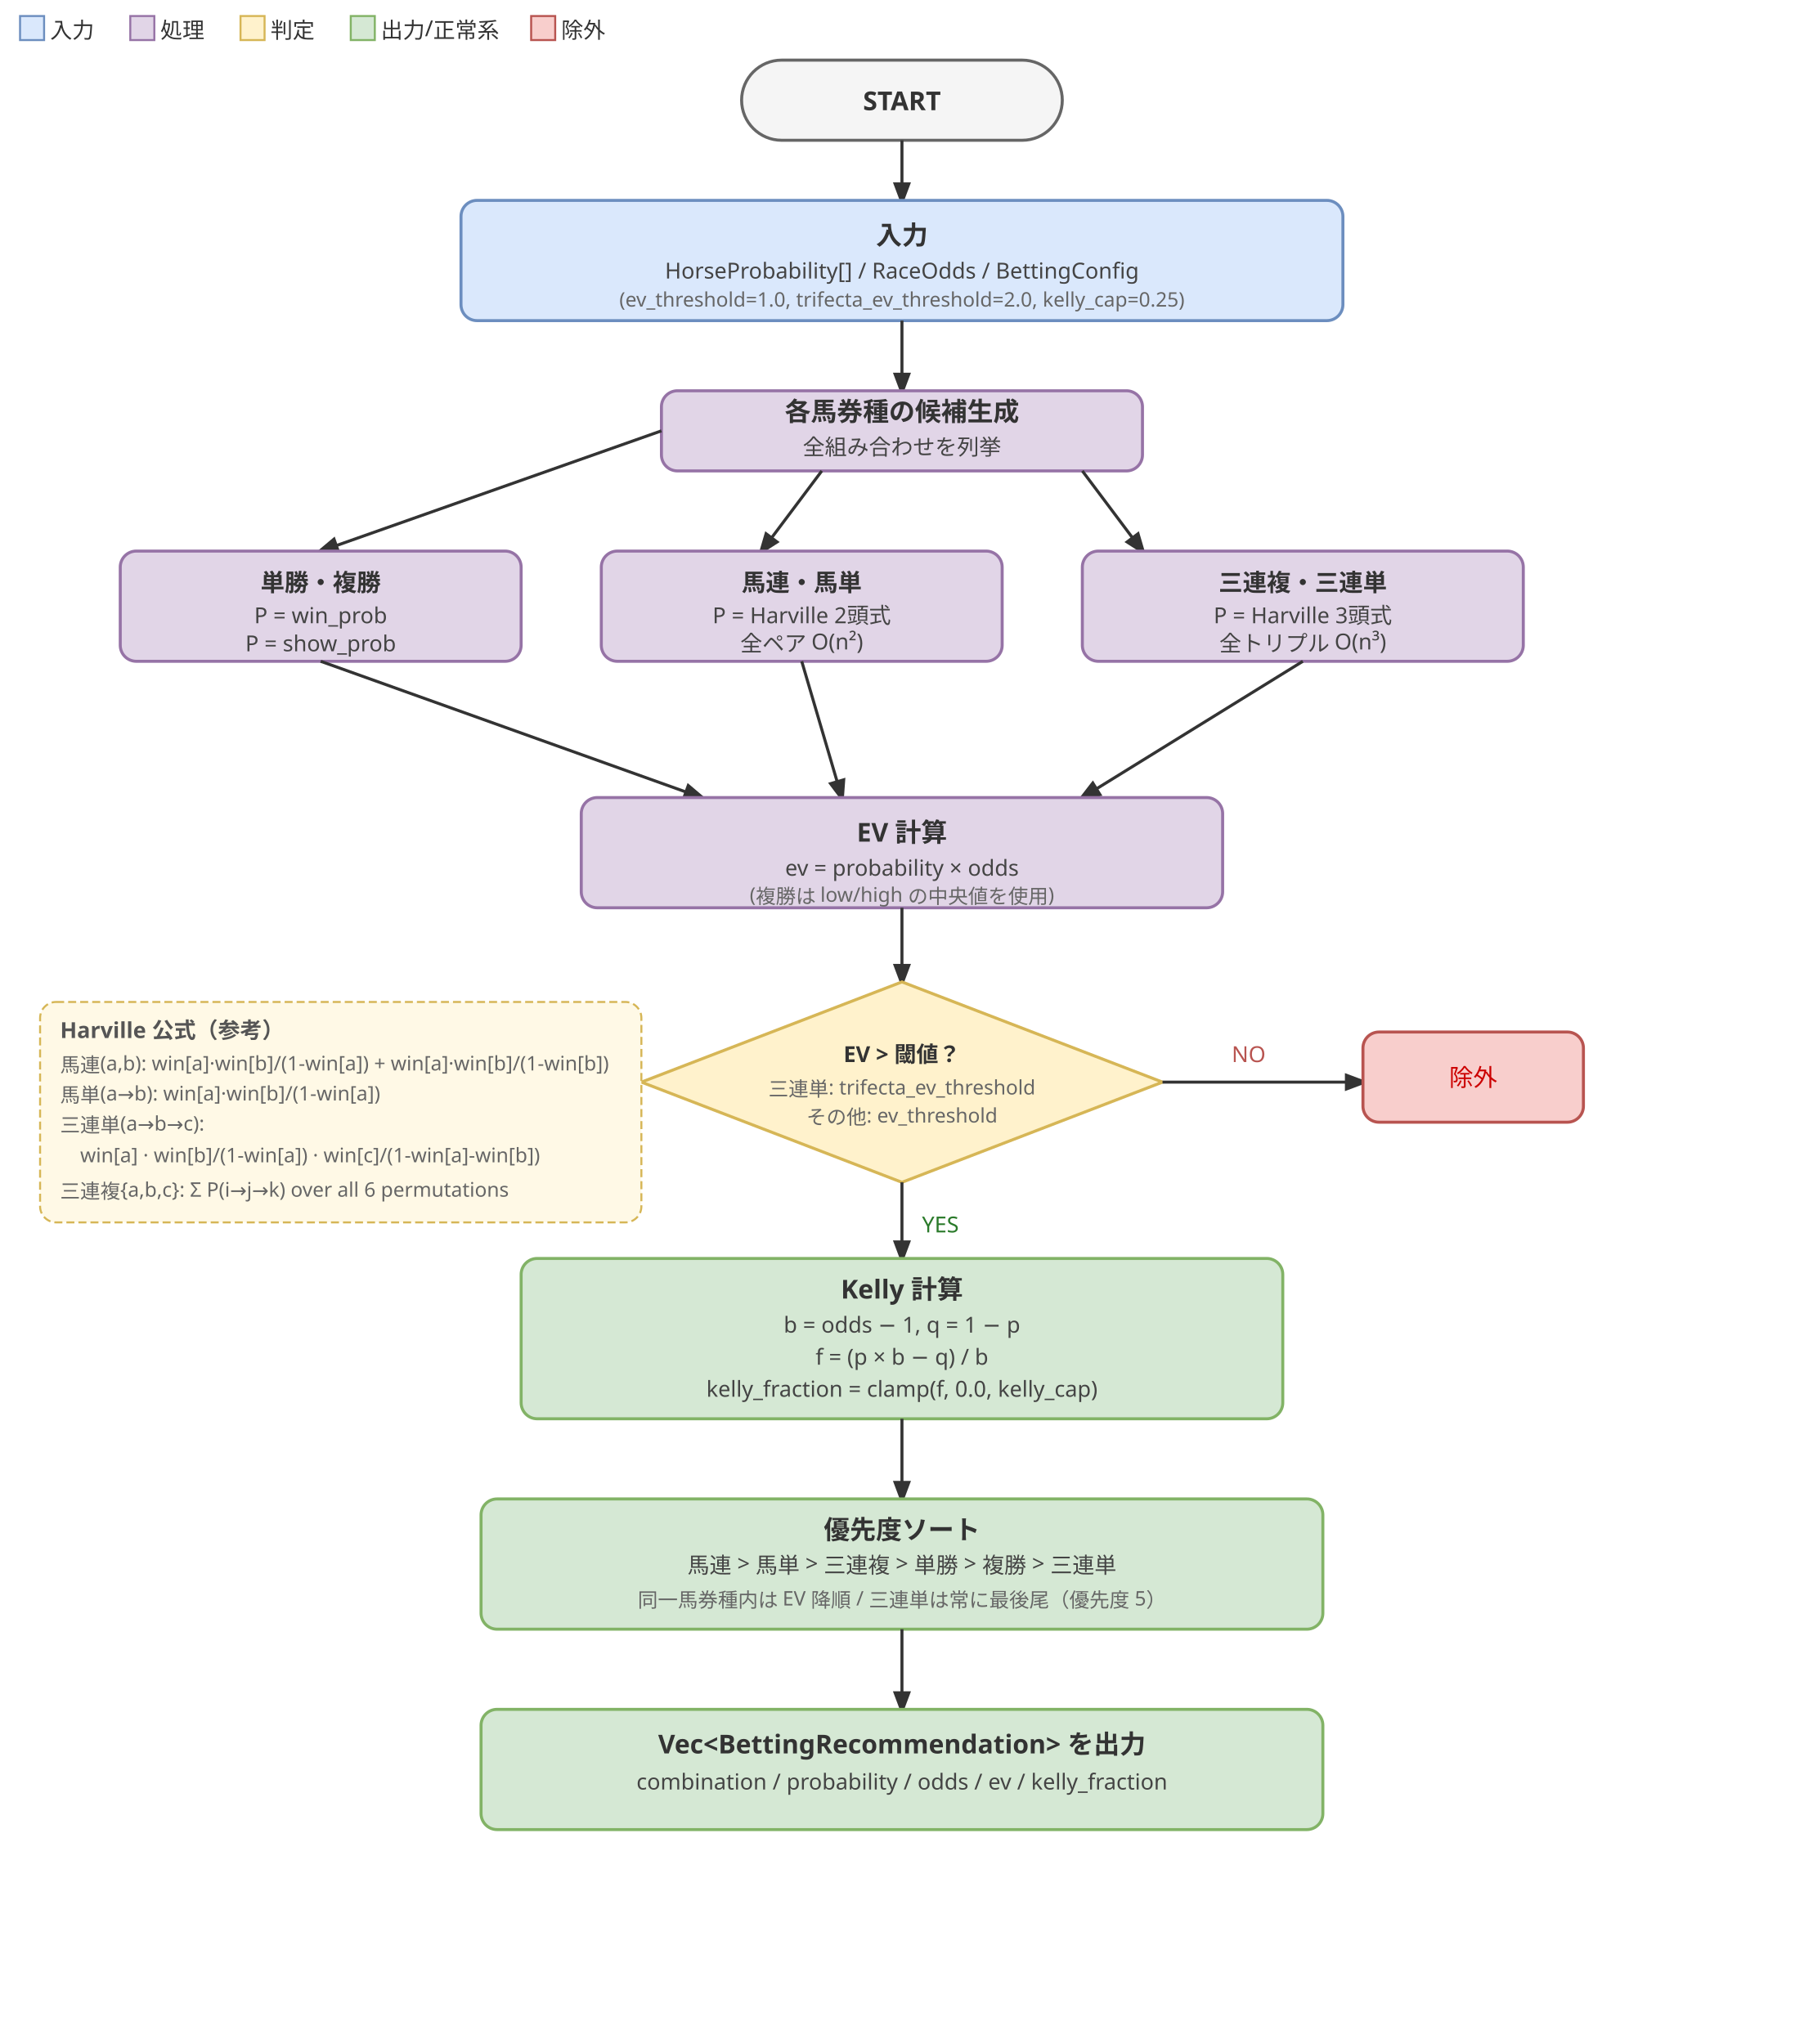
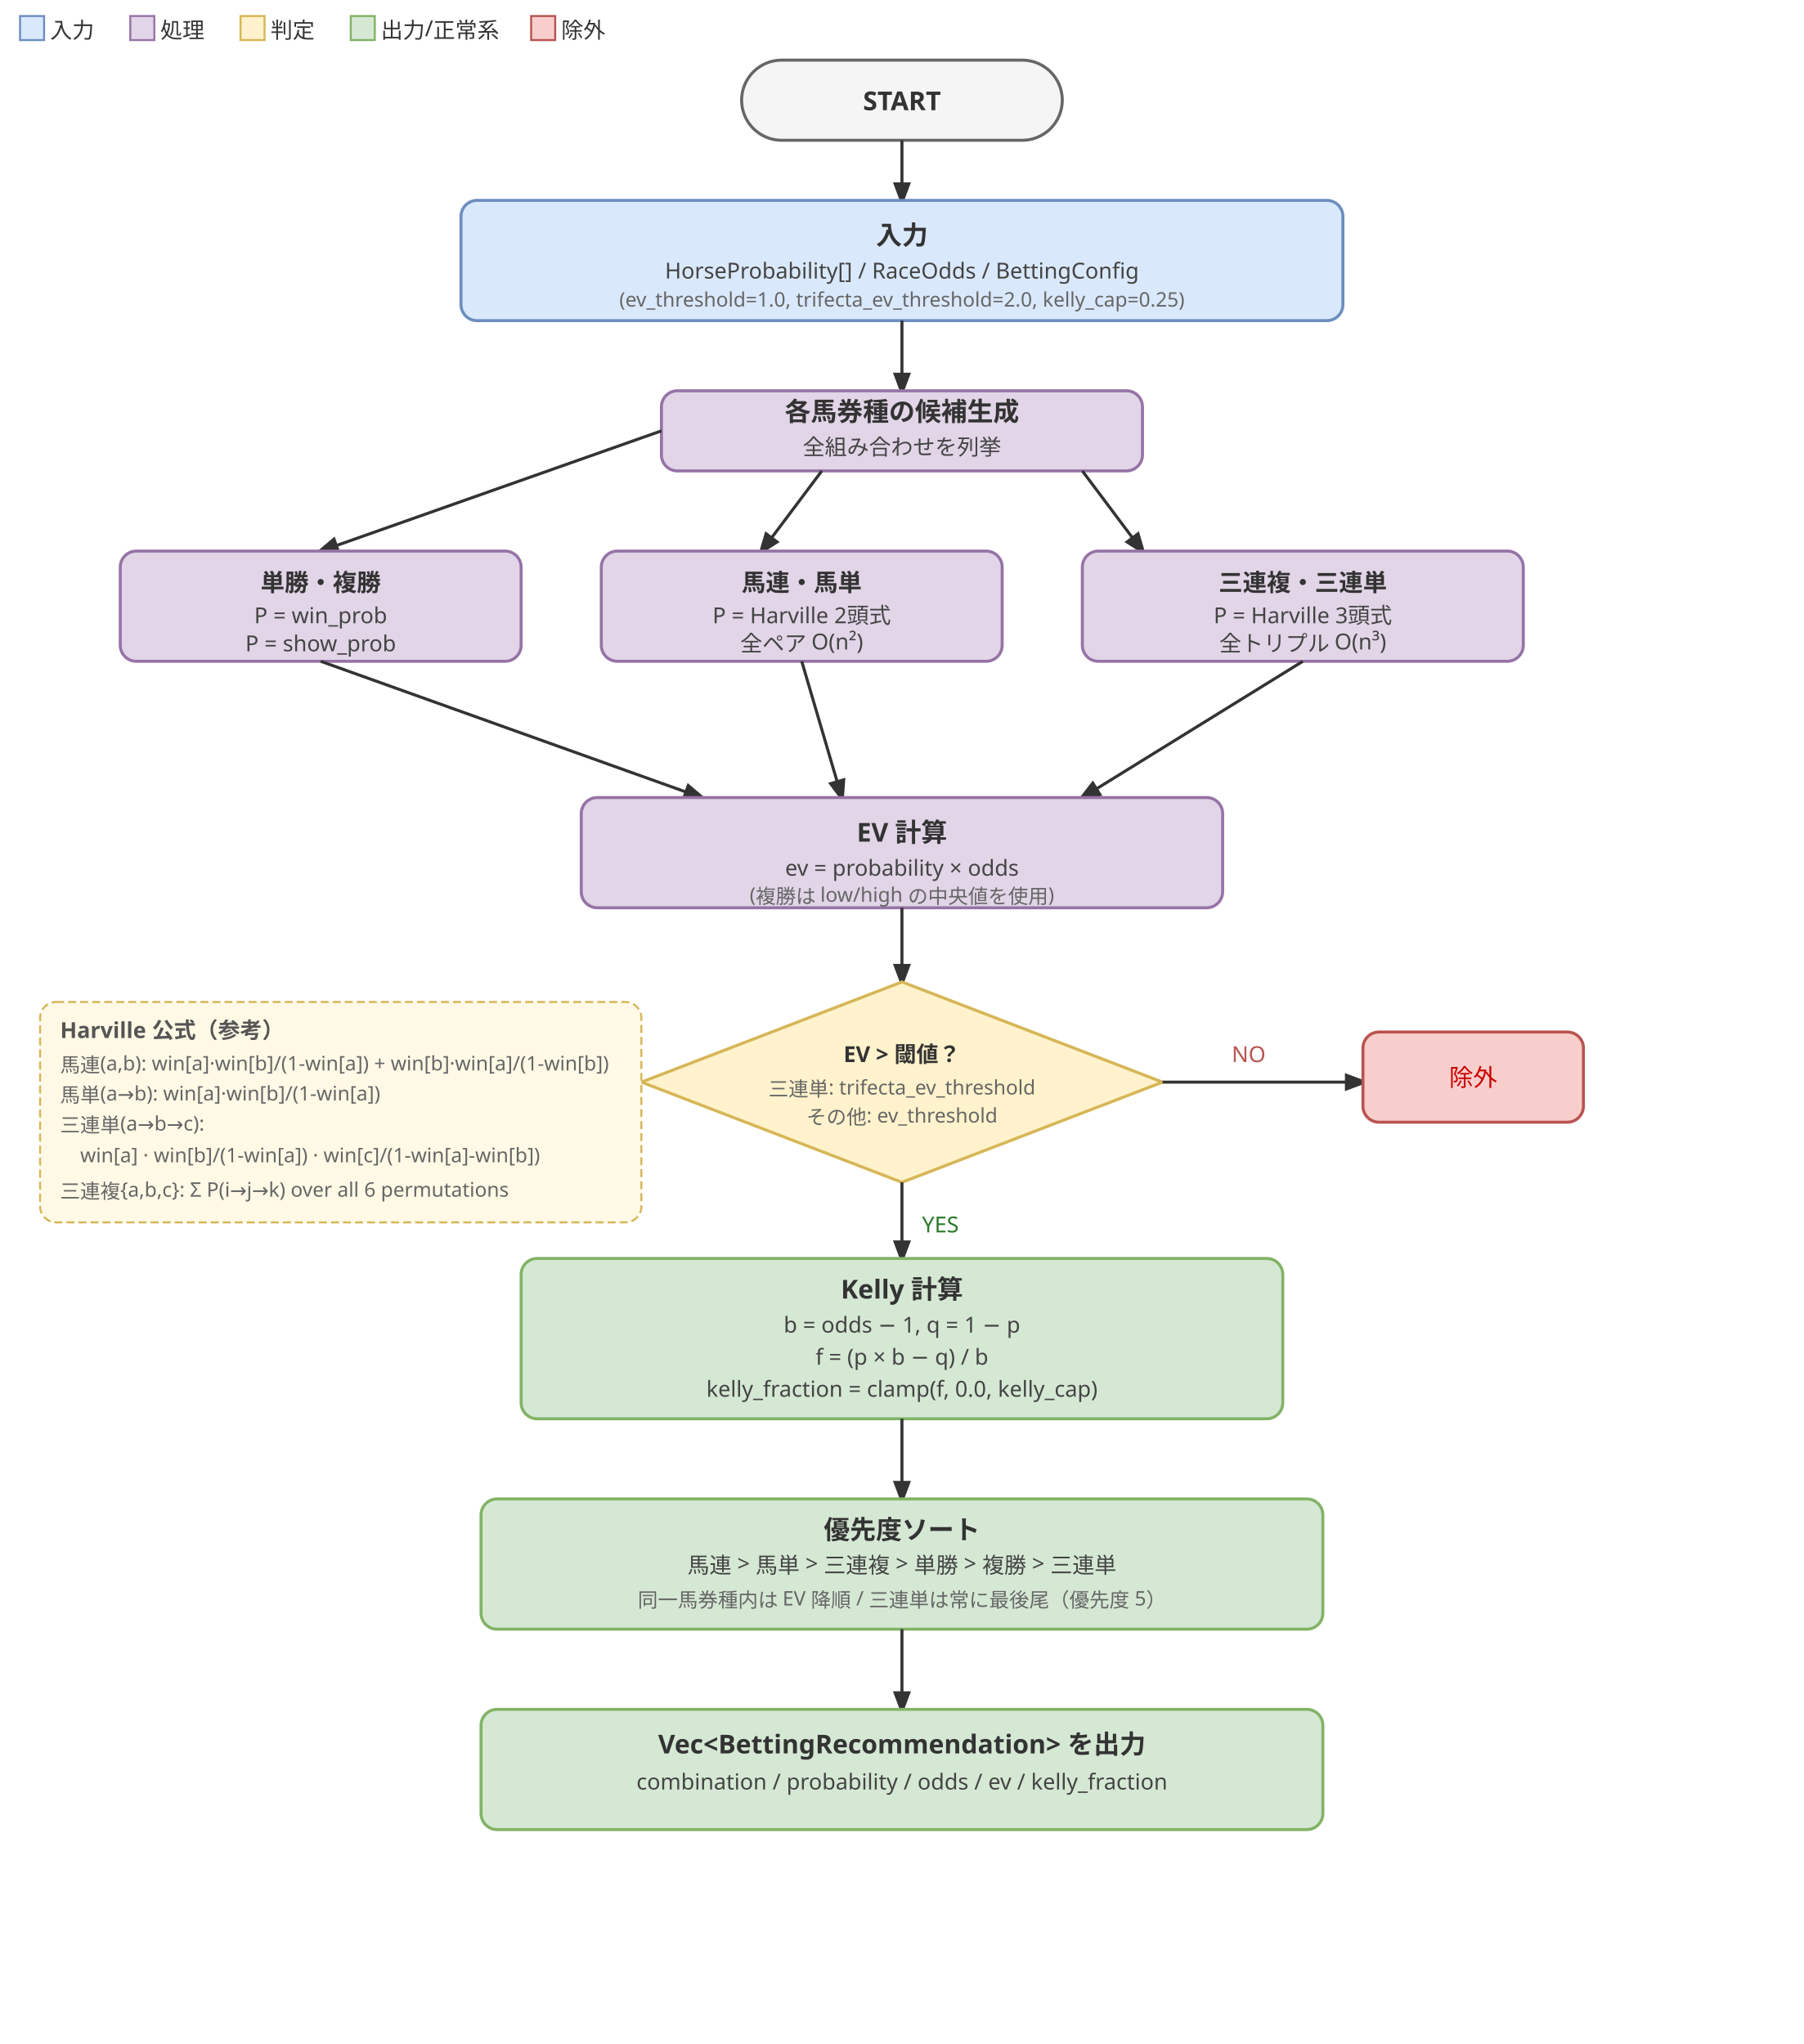
<svg xmlns="http://www.w3.org/2000/svg" width="900" height="1020" viewBox="0 0 900 1020" font-family="sans-serif" font-size="13">
  <defs>
    <marker id="arrow" markerWidth="8" markerHeight="8" refX="6" refY="3" orient="auto">
      <path d="M0,0 L0,6 L8,3 z" fill="#333" />
    </marker>
  </defs>
  <rect x="10" y="8" width="12" height="12" fill="#dae8fc" stroke="#6c8ebf" stroke-width="1" />
  <text x="25" y="19" font-size="11" fill="#333">入力</text>
  <rect x="65" y="8" width="12" height="12" fill="#e1d5e7" stroke="#9673a6" stroke-width="1" />
  <text x="80" y="19" font-size="11" fill="#333">処理</text>
  <rect x="120" y="8" width="12" height="12" fill="#fff2cc" stroke="#d6b656" stroke-width="1" />
  <text x="135" y="19" font-size="11" fill="#333">判定</text>
  <rect x="175" y="8" width="12" height="12" fill="#d5e8d4" stroke="#82b366" stroke-width="1" />
  <text x="190" y="19" font-size="11" fill="#333">出力/正常系</text>
  <rect x="265" y="8" width="12" height="12" fill="#f8cecc" stroke="#b85450" stroke-width="1" />
  <text x="280" y="19" font-size="11" fill="#333">除外</text>
  <rect x="370" y="30" width="160" height="40" rx="20" fill="#f5f5f5" stroke="#666" stroke-width="1.5" />
  <text x="450" y="55" text-anchor="middle" font-weight="bold" fill="#333">START</text>
  <line x1="450" y1="70" x2="450" y2="100" stroke="#333" stroke-width="1.5" marker-end="url(#arrow)" />
  <rect x="230" y="100" width="440" height="60" rx="8" fill="#dae8fc" stroke="#6c8ebf" stroke-width="1.5" />
  <text x="450" y="122" text-anchor="middle" font-weight="bold" fill="#333">入力</text>
  <text x="450" y="139" text-anchor="middle" font-size="11" fill="#444">HorseProbability[] / RaceOdds / BettingConfig</text>
  <text x="450" y="153" text-anchor="middle" font-size="10" fill="#666">(ev_threshold=1.0, trifecta_ev_threshold=2.0, kelly_cap=0.25)</text>
  <line x1="450" y1="160" x2="450" y2="195" stroke="#333" stroke-width="1.5" marker-end="url(#arrow)" />
  <rect x="330" y="195" width="240" height="40" rx="8" fill="#e1d5e7" stroke="#9673a6" stroke-width="1.5" />
  <text x="450" y="210" text-anchor="middle" font-weight="bold" fill="#333">各馬券種の候補生成</text>
  <text x="450" y="227" text-anchor="middle" font-size="11" fill="#444">全組み合わせを列挙</text>
  <line x1="330" y1="215" x2="160" y2="275" stroke="#333" stroke-width="1.5" marker-end="url(#arrow)" />
  <line x1="410" y1="235" x2="380" y2="275" stroke="#333" stroke-width="1.5" marker-end="url(#arrow)" />
  <line x1="540" y1="235" x2="570" y2="275" stroke="#333" stroke-width="1.5" marker-end="url(#arrow)" />
  <rect x="60" y="275" width="200" height="55" rx="8" fill="#e1d5e7" stroke="#9673a6" stroke-width="1.5" />
  <text x="160" y="295" text-anchor="middle" font-weight="bold" font-size="12" fill="#333">単勝・複勝</text>
  <text x="160" y="311" text-anchor="middle" font-size="11" fill="#444">P = win_prob</text>
  <text x="160" y="325" text-anchor="middle" font-size="11" fill="#444">P = show_prob</text>
  <rect x="300" y="275" width="200" height="55" rx="8" fill="#e1d5e7" stroke="#9673a6" stroke-width="1.5" />
  <text x="400" y="295" text-anchor="middle" font-weight="bold" font-size="12" fill="#333">馬連・馬単</text>
  <text x="400" y="311" text-anchor="middle" font-size="11" fill="#444">P = Harville 2頭式</text>
  <text x="400" y="325" text-anchor="middle" font-size="11" fill="#444">全ペア O(n²)</text>
  <rect x="540" y="275" width="220" height="55" rx="8" fill="#e1d5e7" stroke="#9673a6" stroke-width="1.5" />
  <text x="650" y="295" text-anchor="middle" font-weight="bold" font-size="12" fill="#333">三連複・三連単</text>
  <text x="650" y="311" text-anchor="middle" font-size="11" fill="#444">P = Harville 3頭式</text>
  <text x="650" y="325" text-anchor="middle" font-size="11" fill="#444">全トリプル O(n³)</text>
  <line x1="160" y1="330" x2="350" y2="398" stroke="#333" stroke-width="1.5" marker-end="url(#arrow)" />
  <line x1="400" y1="330" x2="420" y2="398" stroke="#333" stroke-width="1.5" marker-end="url(#arrow)" />
  <line x1="650" y1="330" x2="540" y2="398" stroke="#333" stroke-width="1.5" marker-end="url(#arrow)" />
  <rect x="290" y="398" width="320" height="55" rx="8" fill="#e1d5e7" stroke="#9673a6" stroke-width="1.5" />
  <text x="450" y="420" text-anchor="middle" font-weight="bold" fill="#333">EV 計算</text>
  <text x="450" y="437" text-anchor="middle" font-size="11" fill="#444">ev = probability × odds</text>
  <text x="450" y="450" text-anchor="middle" font-size="10" fill="#666">(複勝は low/high の中央値を使用)</text>
  <line x1="450" y1="453" x2="450" y2="490" stroke="#333" stroke-width="1.5" marker-end="url(#arrow)" />
  <polygon points="450,490 580,540 450,590 320,540" fill="#fff2cc" stroke="#d6b656" stroke-width="1.5" />
  <text x="450" y="530" text-anchor="middle" font-size="11" font-weight="bold" fill="#333">EV &gt; 閾値？</text>
  <text x="450" y="547" text-anchor="middle" font-size="10" fill="#666">三連単: trifecta_ev_threshold</text>
  <text x="450" y="561" text-anchor="middle" font-size="10" fill="#666">その他: ev_threshold</text>
  <line x1="580" y1="540" x2="680" y2="540" stroke="#333" stroke-width="1.5" marker-end="url(#arrow)" />
  <text x="623" y="530" text-anchor="middle" font-size="11" fill="#b85450">NO</text>
  <rect x="680" y="515" width="110" height="45" rx="8" fill="#f8cecc" stroke="#b85450" stroke-width="1.5" />
  <text x="735" y="542" text-anchor="middle" font-size="12" fill="#c00">除外</text>
  <line x1="450" y1="590" x2="450" y2="628" stroke="#333" stroke-width="1.5" marker-end="url(#arrow)" />
  <text x="460" y="615" font-size="11" fill="#2a7a2a">YES</text>
  <rect x="260" y="628" width="380" height="80" rx="8" fill="#d5e8d4" stroke="#82b366" stroke-width="1.5" />
  <text x="450" y="648" text-anchor="middle" font-weight="bold" fill="#333">Kelly 計算</text>
  <text x="450" y="665" text-anchor="middle" font-size="11" fill="#444">b = odds − 1, q = 1 − p</text>
  <text x="450" y="681" text-anchor="middle" font-size="11" fill="#444">f = (p × b − q) / b</text>
  <text x="450" y="697" text-anchor="middle" font-size="11" fill="#444">kelly_fraction = clamp(f, 0.0, kelly_cap)</text>
  <line x1="450" y1="708" x2="450" y2="748" stroke="#333" stroke-width="1.5" marker-end="url(#arrow)" />
  <rect x="240" y="748" width="420" height="65" rx="8" fill="#d5e8d4" stroke="#82b366" stroke-width="1.5" />
  <text x="450" y="768" text-anchor="middle" font-weight="bold" fill="#333">優先度ソート</text>
  <text x="450" y="785" text-anchor="middle" font-size="11" fill="#444">馬連 &gt; 馬単 &gt; 三連複 &gt; 単勝 &gt; 複勝 &gt; 三連単</text>
  <text x="450" y="802" text-anchor="middle" font-size="10" fill="#666">同一馬券種内は EV 降順 / 三連単は常に最後尾（優先度 5）</text>
  <line x1="450" y1="813" x2="450" y2="853" stroke="#333" stroke-width="1.5" marker-end="url(#arrow)" />
  <rect x="240" y="853" width="420" height="60" rx="8" fill="#d5e8d4" stroke="#82b366" stroke-width="1.5" />
  <text x="450" y="875" text-anchor="middle" font-weight="bold" fill="#333">Vec&lt;BettingRecommendation&gt; を出力</text>
  <text x="450" y="893" text-anchor="middle" font-size="11" fill="#444">combination / probability / odds / ev / kelly_fraction</text>
  <rect x="20" y="500" width="300" height="110" rx="8" fill="#fff9e6" stroke="#d6b656" stroke-width="1" stroke-dasharray="4,2" />
  <text x="30" y="518" font-size="11" font-weight="bold" fill="#555">Harville 公式（参考）</text>
-   <text x="30" y="535" font-size="10" fill="#666">馬連(a,b): win[a]·win[b]/(1-win[a]) + win[a]·win[b]/(1-win[b])</text>
+   <text x="30" y="535" font-size="10" fill="#666">馬連(a,b): win[a]·win[b]/(1-win[a]) + win[b]·win[a]/(1-win[b])</text>
  <text x="30" y="550" font-size="10" fill="#666">馬単(a→b): win[a]·win[b]/(1-win[a])</text>
  <text x="30" y="565" font-size="10" fill="#666">三連単(a→b→c):</text>
  <text x="40" y="580" font-size="10" fill="#666">win[a] · win[b]/(1-win[a]) · win[c]/(1-win[a]-win[b])</text>
  <text x="30" y="598" font-size="10" fill="#666">三連複{a,b,c}: Σ P(i→j→k) over all 6 permutations</text>
</svg>
